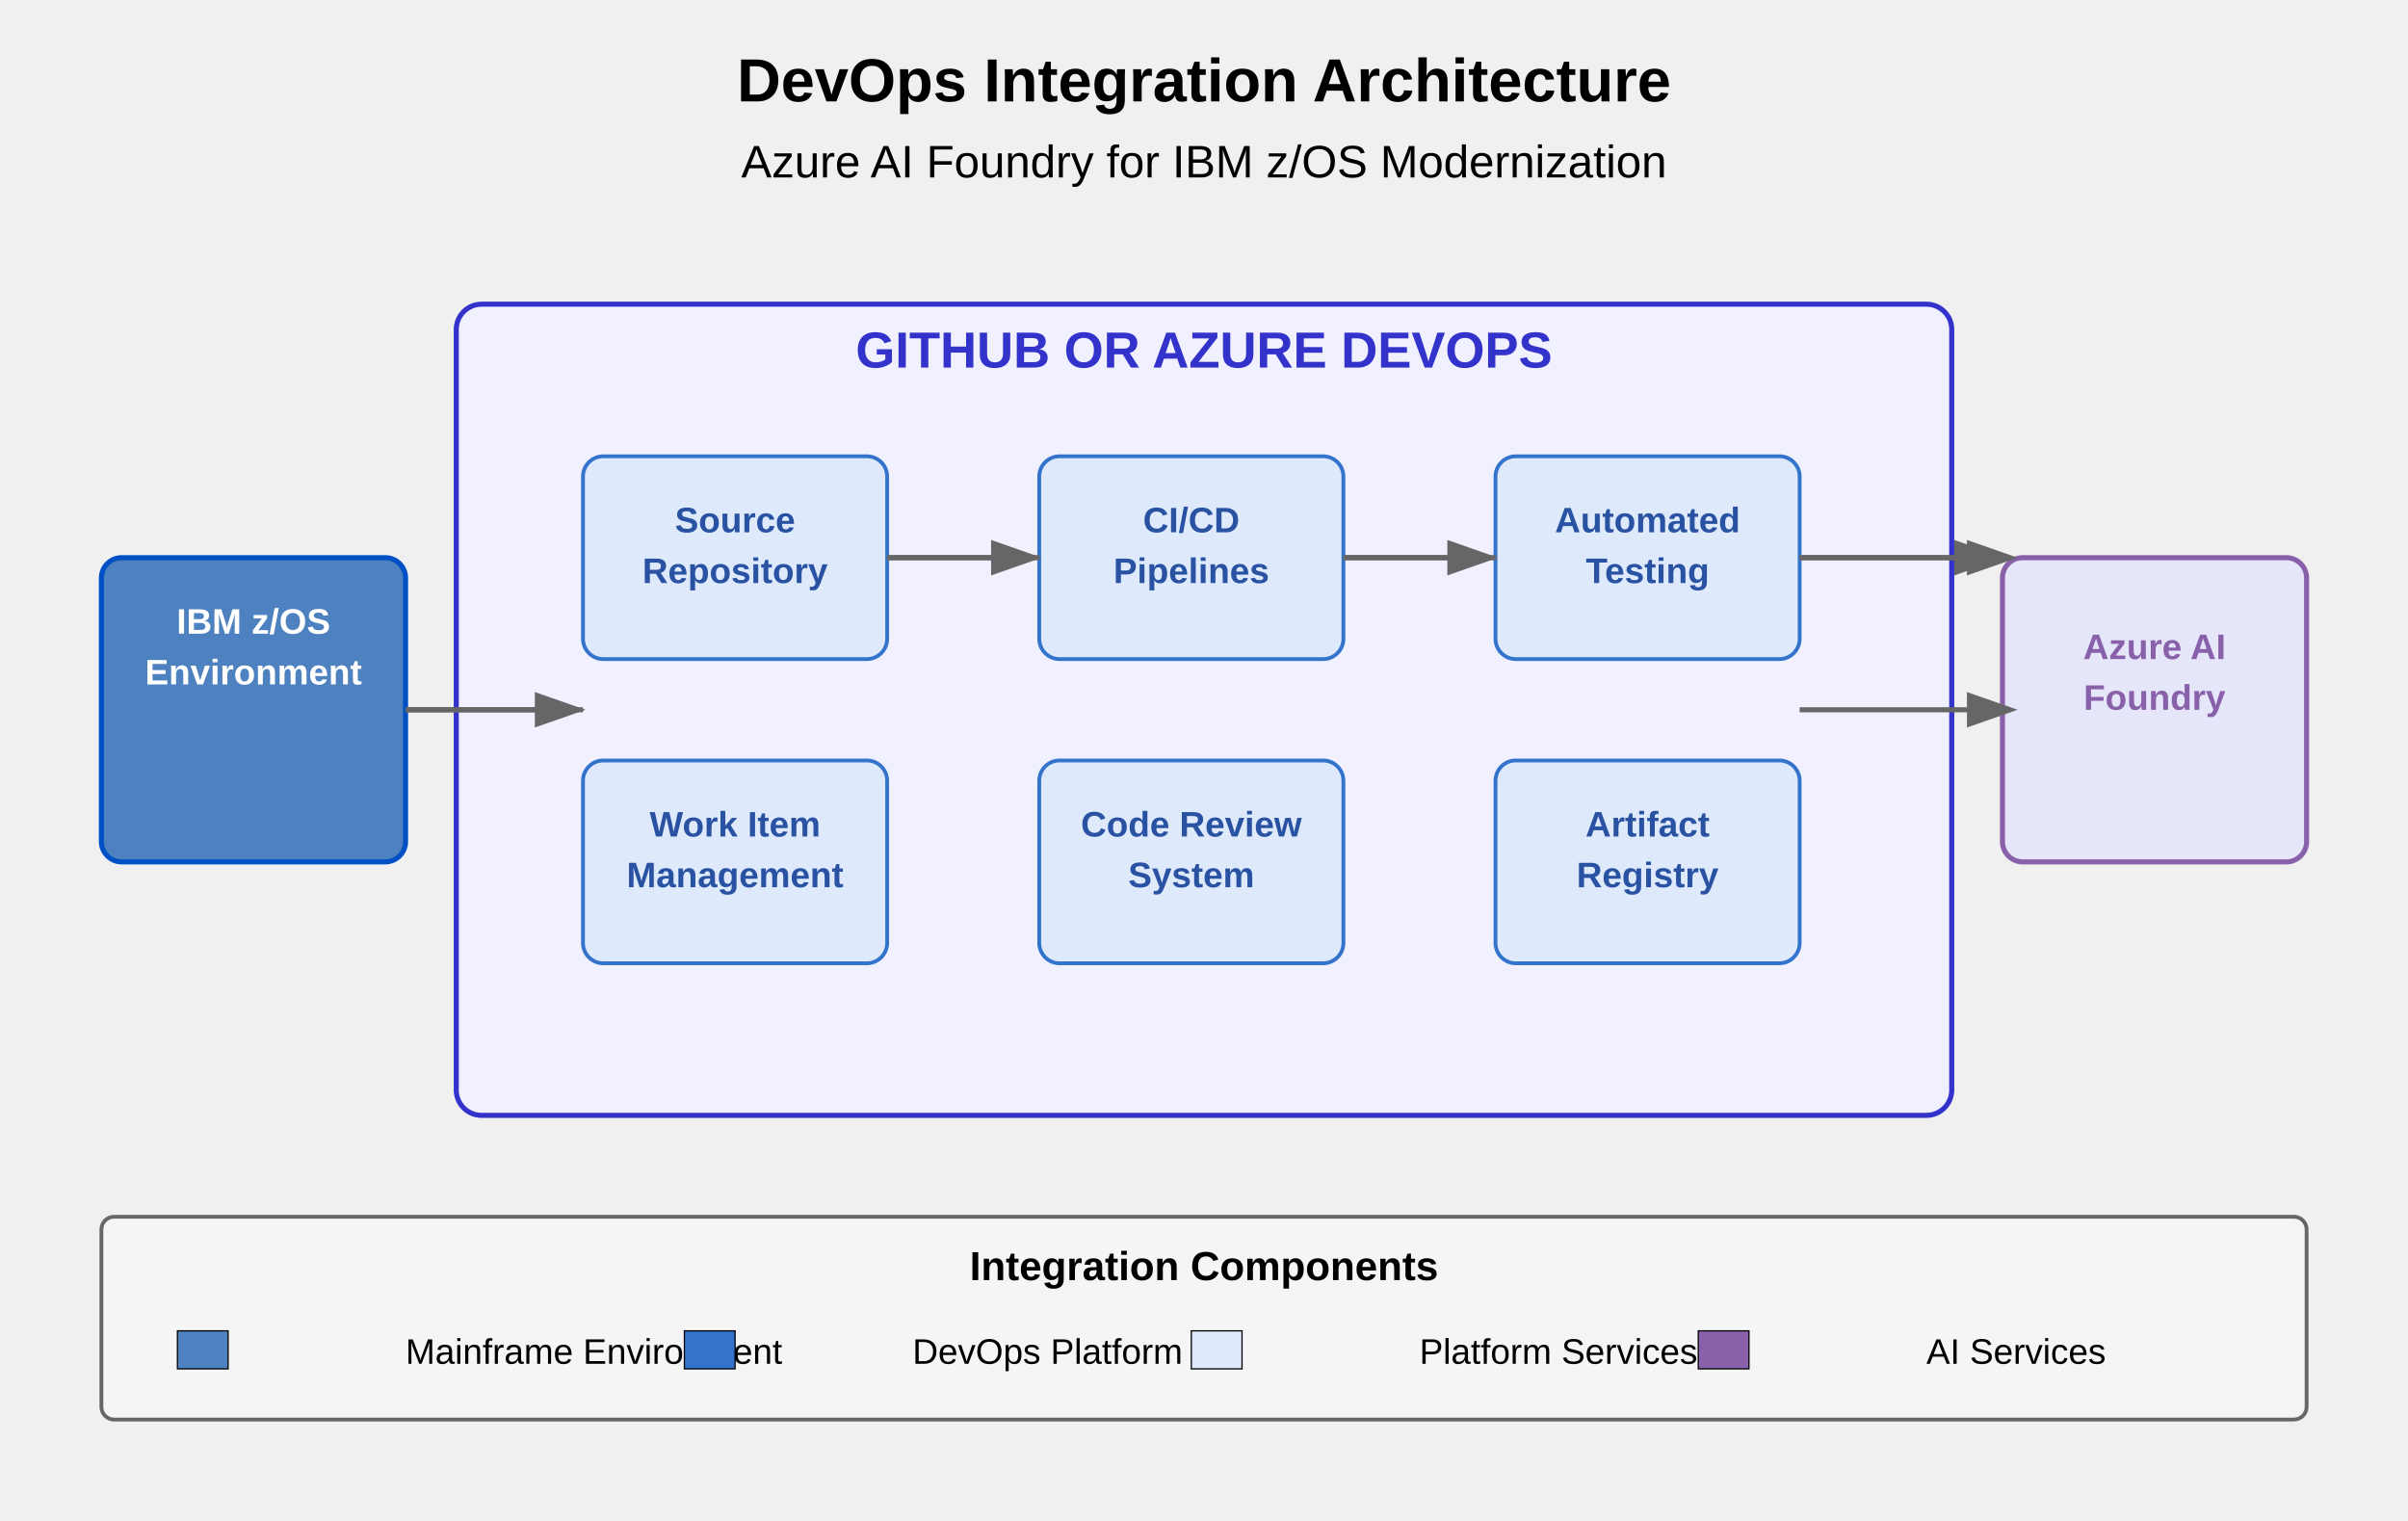
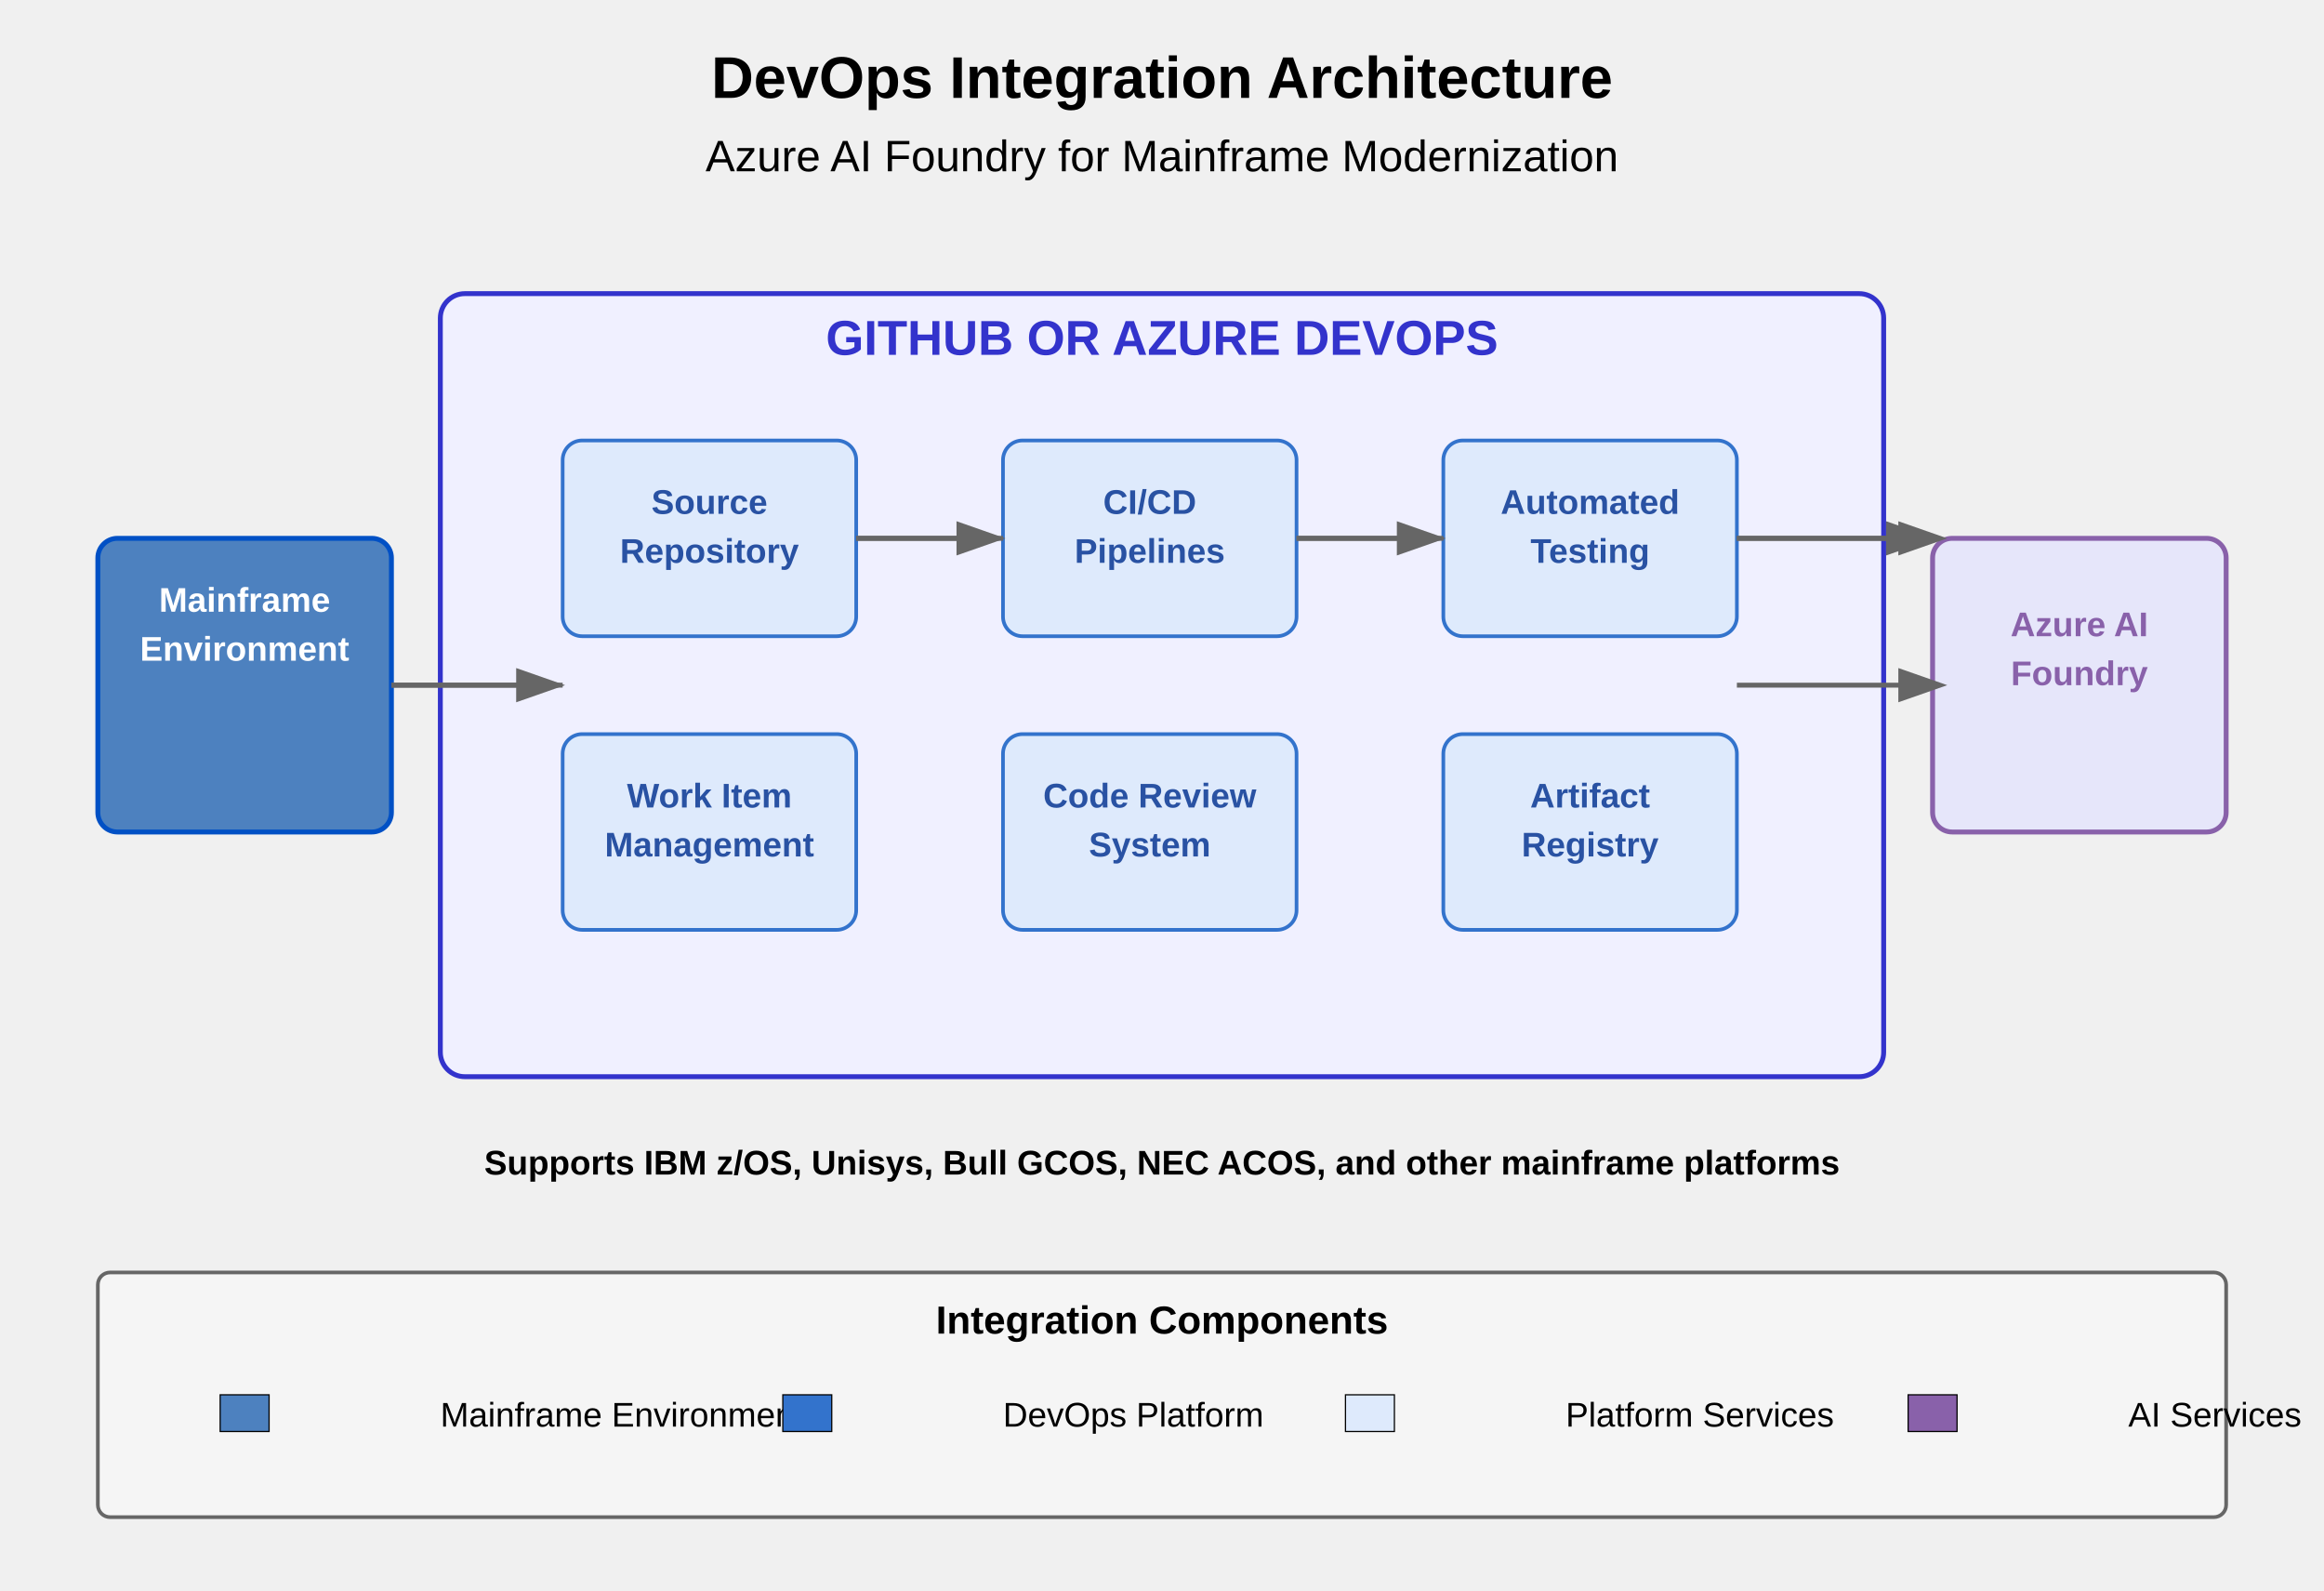
- <svg xmlns="http://www.w3.org/2000/svg" width="950" height="600" viewBox="0 0 950 600">
+ <svg xmlns="http://www.w3.org/2000/svg" width="950" height="650" viewBox="0 0 950 650">
  <text x="475" y="40" text-anchor="middle" font-size="24" font-weight="bold" font-family="Arial, sans-serif">DevOps Integration Architecture</text>
-   <text x="475" y="70" text-anchor="middle" font-size="18" font-family="Arial, sans-serif">Azure AI Foundry for IBM z/OS Modernization</text>
+   <text x="475" y="70" text-anchor="middle" font-size="18" font-family="Arial, sans-serif">Azure AI Foundry for Mainframe Modernization</text>
  <rect x="180" y="120" width="590" height="320" rx="10" ry="10" fill="#f0f0ff" stroke="#3333cc" stroke-width="2" />
  <text x="475" y="145" text-anchor="middle" font-size="20" font-weight="bold" font-family="Arial, sans-serif" fill="#3333cc">GITHUB OR AZURE DEVOPS</text>
  <rect x="40" y="220" width="120" height="120" rx="8" ry="8" fill="#4D81BF" stroke="#0050C5" stroke-width="2" />
-   <text x="100" y="250" text-anchor="middle" font-size="14" font-weight="bold" font-family="Arial, sans-serif" fill="white">IBM z/OS</text>
+   <text x="100" y="250" text-anchor="middle" font-size="14" font-weight="bold" font-family="Arial, sans-serif" fill="white">Mainframe</text>
  <text x="100" y="270" text-anchor="middle" font-size="14" font-weight="bold" font-family="Arial, sans-serif" fill="white">Environment</text>
  <rect x="230" y="180" width="120" height="80" rx="8" ry="8" fill="#deeafc" stroke="#3373cc" stroke-width="1.5" />
  <text x="290" y="210" text-anchor="middle" font-size="14" font-weight="bold" font-family="Arial, sans-serif" fill="#2952a3">Source</text>
  <text x="290" y="230" text-anchor="middle" font-size="14" font-weight="bold" font-family="Arial, sans-serif" fill="#2952a3">Repository</text>
  <rect x="410" y="180" width="120" height="80" rx="8" ry="8" fill="#deeafc" stroke="#3373cc" stroke-width="1.5" />
  <text x="470" y="210" text-anchor="middle" font-size="14" font-weight="bold" font-family="Arial, sans-serif" fill="#2952a3">CI/CD</text>
  <text x="470" y="230" text-anchor="middle" font-size="14" font-weight="bold" font-family="Arial, sans-serif" fill="#2952a3">Pipelines</text>
  <rect x="590" y="180" width="120" height="80" rx="8" ry="8" fill="#deeafc" stroke="#3373cc" stroke-width="1.5" />
  <text x="650" y="210" text-anchor="middle" font-size="14" font-weight="bold" font-family="Arial, sans-serif" fill="#2952a3">Automated</text>
  <text x="650" y="230" text-anchor="middle" font-size="14" font-weight="bold" font-family="Arial, sans-serif" fill="#2952a3">Testing</text>
  <rect x="230" y="300" width="120" height="80" rx="8" ry="8" fill="#deeafc" stroke="#3373cc" stroke-width="1.5" />
  <text x="290" y="330" text-anchor="middle" font-size="14" font-weight="bold" font-family="Arial, sans-serif" fill="#2952a3">Work Item</text>
  <text x="290" y="350" text-anchor="middle" font-size="14" font-weight="bold" font-family="Arial, sans-serif" fill="#2952a3">Management</text>
  <rect x="410" y="300" width="120" height="80" rx="8" ry="8" fill="#deeafc" stroke="#3373cc" stroke-width="1.5" />
  <text x="470" y="330" text-anchor="middle" font-size="14" font-weight="bold" font-family="Arial, sans-serif" fill="#2952a3">Code Review</text>
  <text x="470" y="350" text-anchor="middle" font-size="14" font-weight="bold" font-family="Arial, sans-serif" fill="#2952a3">System</text>
  <rect x="590" y="300" width="120" height="80" rx="8" ry="8" fill="#deeafc" stroke="#3373cc" stroke-width="1.5" />
  <text x="650" y="330" text-anchor="middle" font-size="14" font-weight="bold" font-family="Arial, sans-serif" fill="#2952a3">Artifact</text>
  <text x="650" y="350" text-anchor="middle" font-size="14" font-weight="bold" font-family="Arial, sans-serif" fill="#2952a3">Registry</text>
  <rect x="790" y="220" width="120" height="120" rx="8" ry="8" fill="#e6e6fa" stroke="#8961aa" stroke-width="2" />
  <text x="850" y="260" text-anchor="middle" font-size="14" font-weight="bold" font-family="Arial, sans-serif" fill="#8961aa">Azure AI</text>
  <text x="850" y="280" text-anchor="middle" font-size="14" font-weight="bold" font-family="Arial, sans-serif" fill="#8961aa">Foundry</text>
  <line x1="160" y1="280" x2="230" y2="280" stroke="#666666" stroke-width="2" />
  <line x1="350" y1="220" x2="410" y2="220" stroke="#666666" stroke-width="2" />
  <line x1="530" y1="220" x2="590" y2="220" stroke="#666666" stroke-width="2" />
  <line x1="710" y1="220" x2="790" y2="220" stroke="#666666" stroke-width="2" marker-end="url(#arrowhead)" />
  <line x1="710" y1="280" x2="790" y2="280" stroke="#666666" stroke-width="2" marker-end="url(#arrowhead)" />
  <defs>
    <marker id="arrowhead" markerWidth="10" markerHeight="7" refX="7" refY="3.5" orient="auto">
      <polygon points="0 0, 10 3.5, 0 7" fill="#666666" />
    </marker>
  </defs>
  <marker id="arrow" markerWidth="10" markerHeight="7" refX="7" refY="3.5" orient="auto">
    <polygon points="0 0, 10 3.5, 0 7" fill="#666666" />
  </marker>
  <line x1="160" y1="280" x2="225" y2="280" stroke="#666666" stroke-width="2" marker-end="url(#arrow)" />
  <line x1="350" y1="220" x2="405" y2="220" stroke="#666666" stroke-width="2" marker-end="url(#arrow)" />
  <line x1="530" y1="220" x2="585" y2="220" stroke="#666666" stroke-width="2" marker-end="url(#arrow)" />
  <line x1="710" y1="220" x2="785" y2="220" stroke="#666666" stroke-width="2" marker-end="url(#arrow)" />
-   <rect x="40" y="480" width="870" height="80" rx="5" ry="5" fill="#f5f5f5" stroke="#666666" stroke-width="1.5" />
-   <text x="475" y="505" text-anchor="middle" font-size="16" font-weight="bold" font-family="Arial, sans-serif">Integration Components</text>
-   <rect x="70" y="525" width="20" height="15" fill="#4D81BF" stroke="#000000" stroke-width="0.5" />
-   <text x="160" y="538" font-size="14" font-family="Arial, sans-serif">Mainframe Environment</text>
-   <rect x="270" y="525" width="20" height="15" fill="#3373cc" stroke="#000000" stroke-width="0.5" />
-   <text x="360" y="538" font-size="14" font-family="Arial, sans-serif">DevOps Platform</text>
-   <rect x="470" y="525" width="20" height="15" fill="#deeafc" stroke="#000000" stroke-width="0.5" />
-   <text x="560" y="538" font-size="14" font-family="Arial, sans-serif">Platform Services</text>
-   <rect x="670" y="525" width="20" height="15" fill="#8961aa" stroke="#000000" stroke-width="0.5" />
-   <text x="760" y="538" font-size="14" font-family="Arial, sans-serif">AI Services</text>
+   <rect x="40" y="520" width="870" height="100" rx="5" ry="5" fill="#f5f5f5" stroke="#666666" stroke-width="1.5" />
+   <text x="475" y="545" text-anchor="middle" font-size="16" font-weight="bold" font-family="Arial, sans-serif">Integration Components</text>
+   <rect x="90" y="570" width="20" height="15" fill="#4D81BF" stroke="#000000" stroke-width="0.5" />
+   <text x="180" y="583" font-size="14" font-family="Arial, sans-serif">Mainframe Environment</text>
+   <rect x="320" y="570" width="20" height="15" fill="#3373cc" stroke="#000000" stroke-width="0.5" />
+   <text x="410" y="583" font-size="14" font-family="Arial, sans-serif">DevOps Platform</text>
+   <rect x="550" y="570" width="20" height="15" fill="#deeafc" stroke="#000000" stroke-width="0.5" />
+   <text x="640" y="583" font-size="14" font-family="Arial, sans-serif">Platform Services</text>
+   <rect x="780" y="570" width="20" height="15" fill="#8961aa" stroke="#000000" stroke-width="0.5" />
+   <text x="870" y="583" font-size="14" font-family="Arial, sans-serif">AI Services</text>
+   <text x="475" y="480" text-anchor="middle" font-size="14" font-weight="bold" font-family="Arial, sans-serif">Supports IBM z/OS, Unisys, Bull GCOS, NEC ACOS, and other mainframe platforms</text>
</svg>
